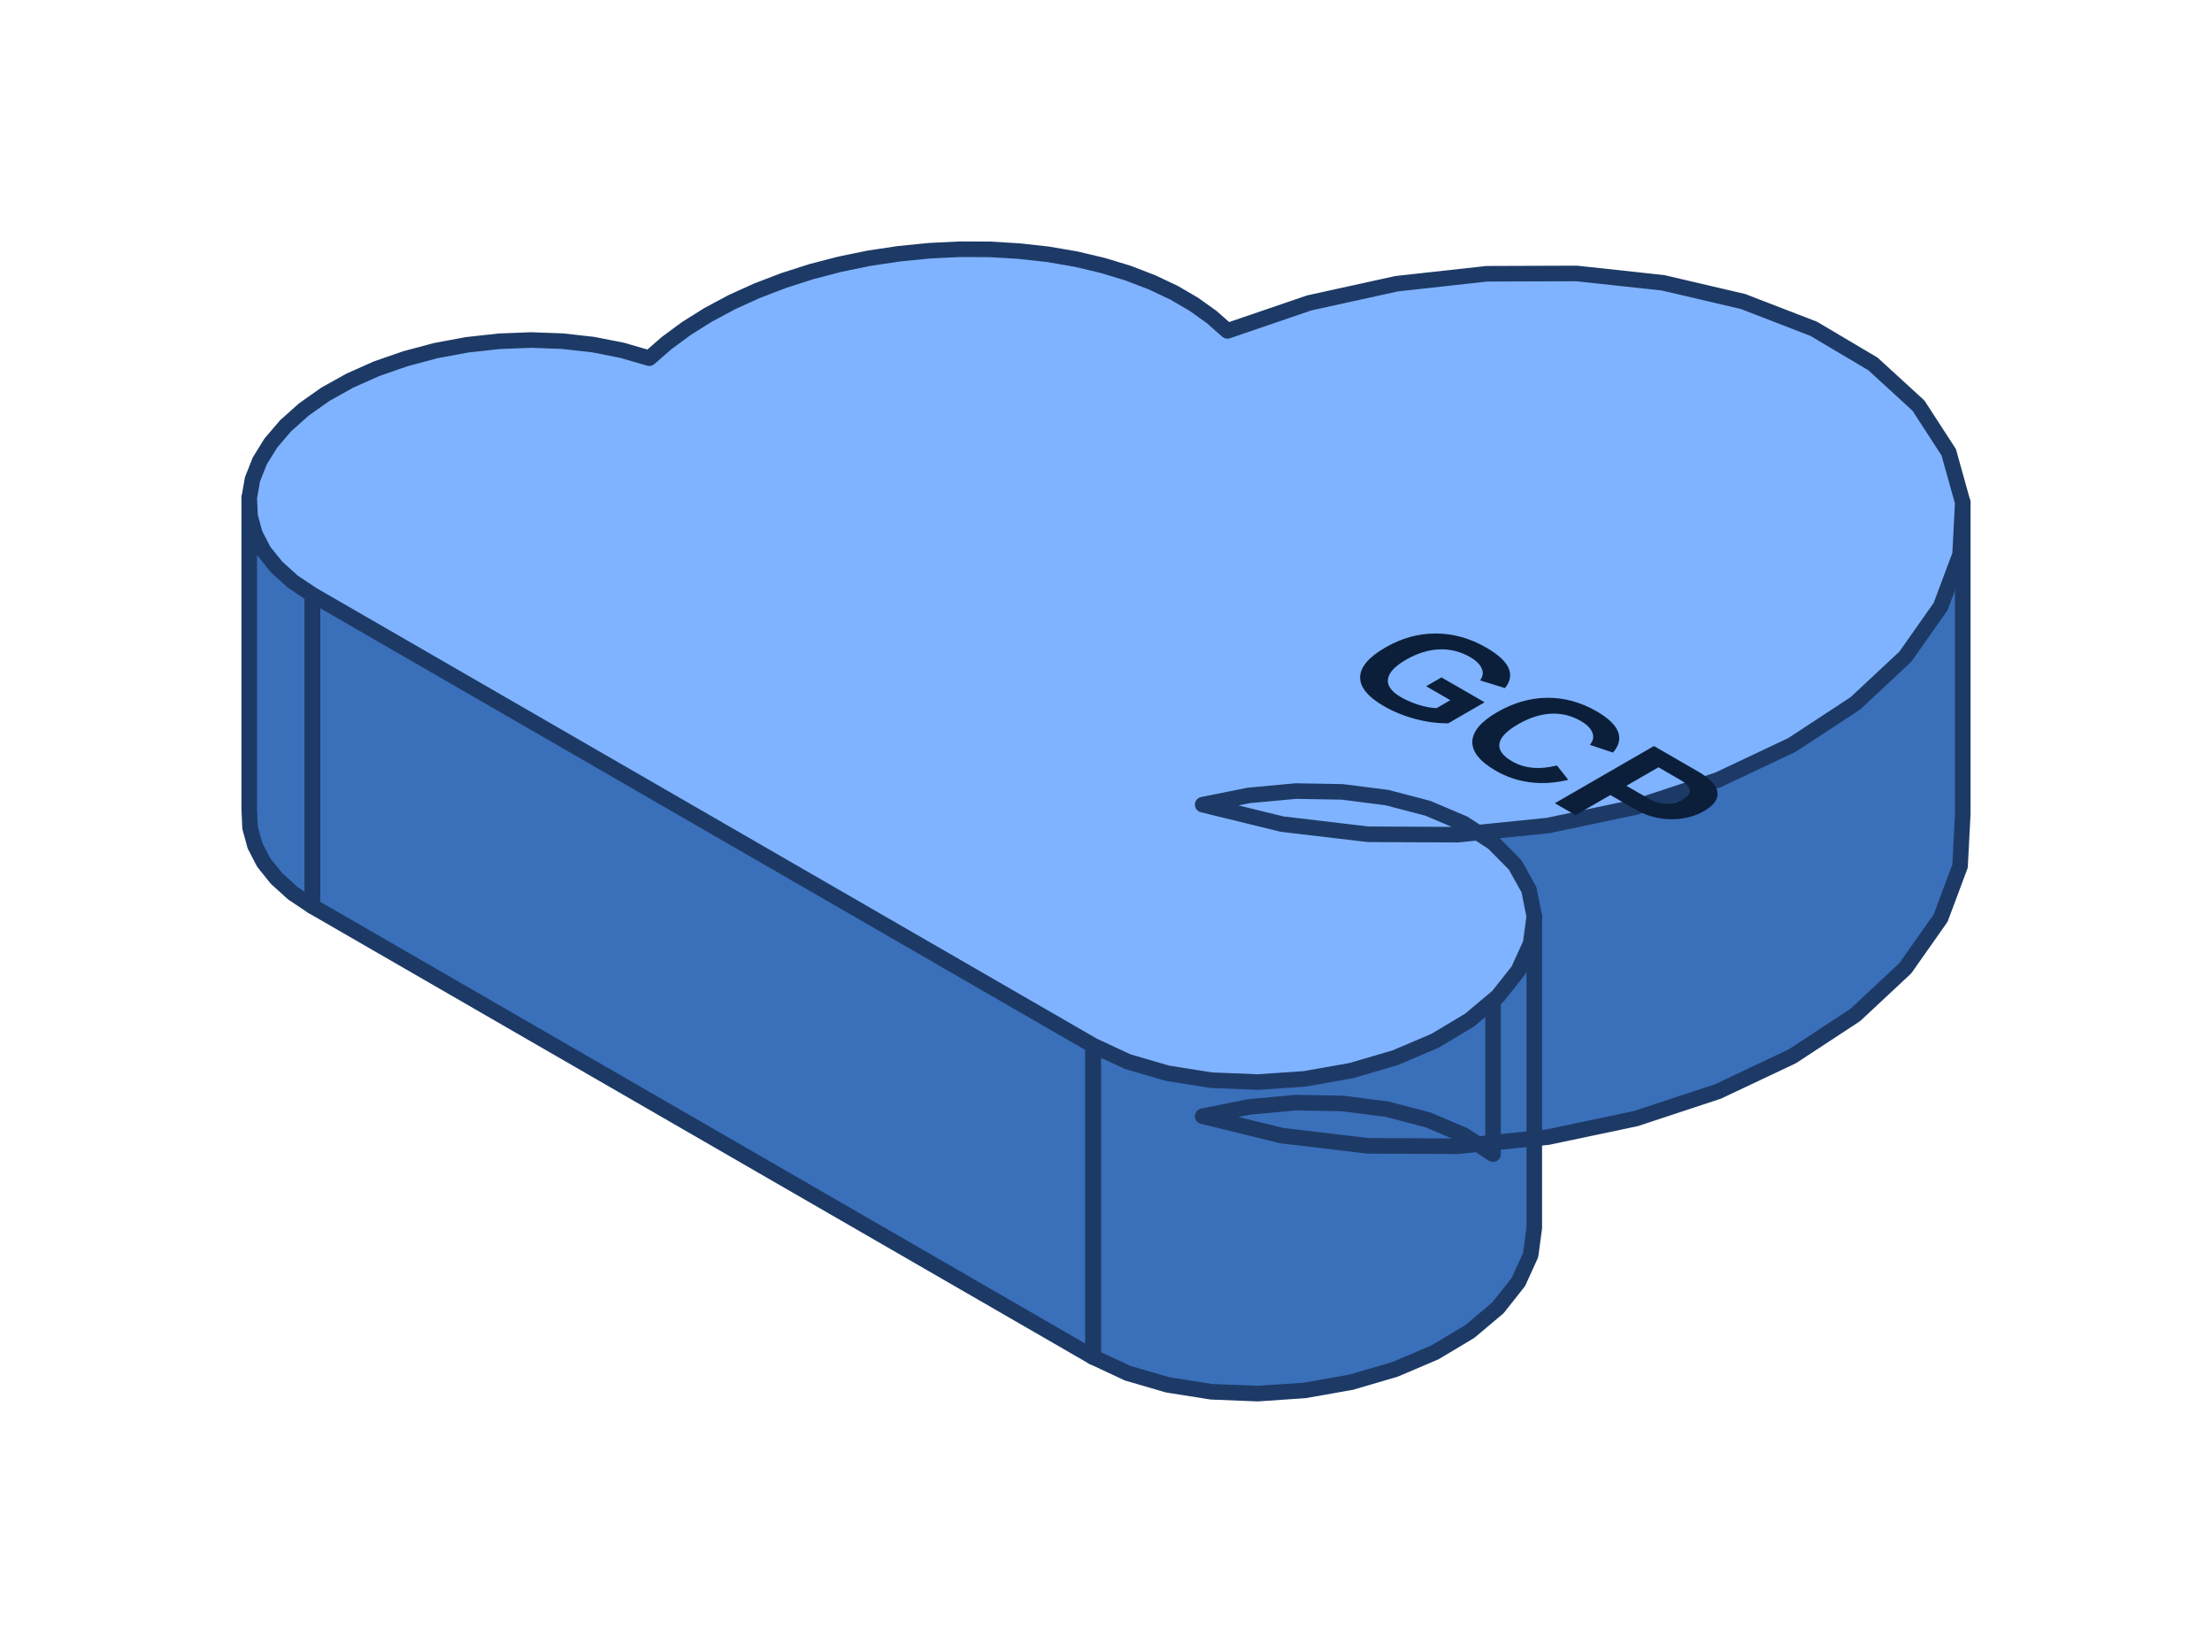
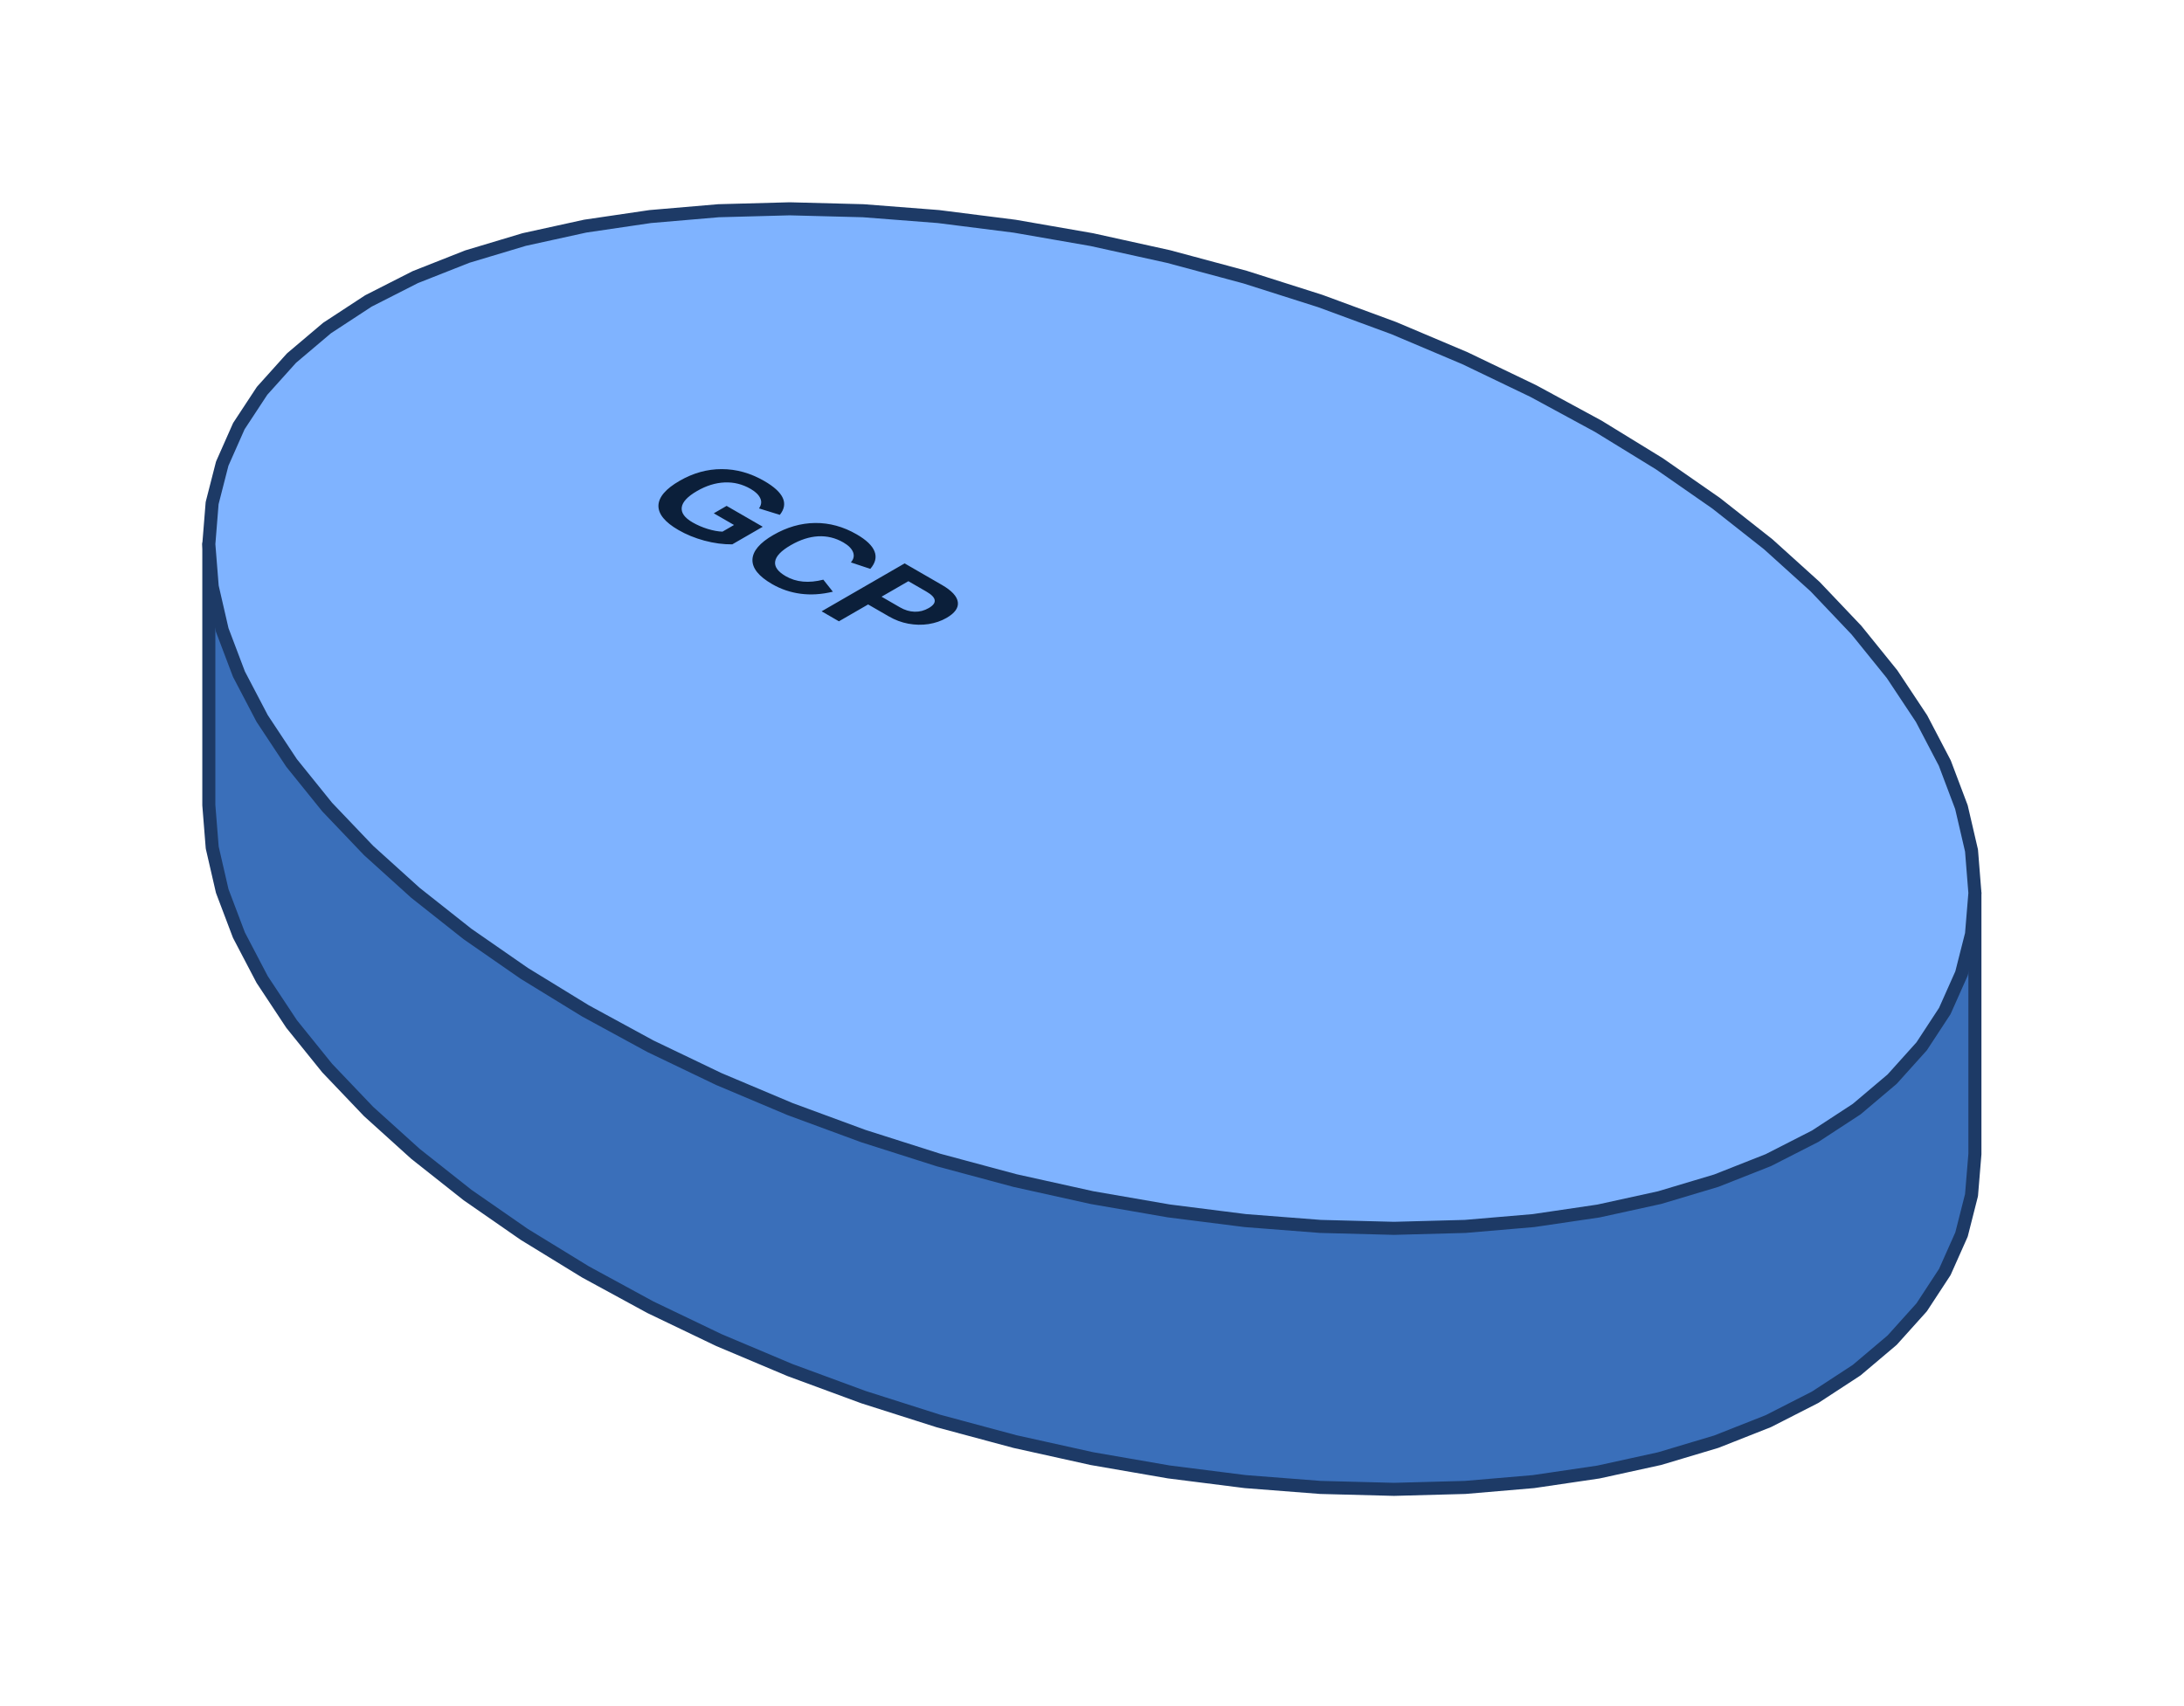
- <svg xmlns="http://www.w3.org/2000/svg" viewBox="0 0 213 159" width="213" height="159">
+ <svg xmlns="http://www.w3.org/2000/svg" viewBox="0 0 251 196" width="251" height="196">
  <g data-face="wrap">
-     <polygon data-face="side" points="24.00,47.94 24.08,49.70 24.55,51.42 25.40,53.06 26.63,54.59 28.20,56.01 30.09,57.27 30.09,87.27 28.20,86.01 26.63,84.59 25.40,83.06 24.55,81.42 24.08,79.70 24.00,77.94" fill="#3A6FBA" stroke="none" />
-     <polygon data-face="side" points="30.09,57.27 105.26,100.67 105.26,130.67 30.09,87.27" fill="#3A6FBA" stroke="none" />
-     <polygon data-face="side" points="105.26,100.67 108.58,102.22 112.42,103.34 116.64,104.01 121.10,104.19 125.64,103.88 130.11,103.09 134.34,101.85 138.19,100.21 141.53,98.21 144.24,95.93 146.21,93.44 147.39,90.85 147.74,88.23 147.74,118.23 147.39,120.85 146.21,123.44 144.24,125.93 141.53,128.21 138.19,130.21 134.34,131.85 130.11,133.09 125.64,133.88 121.10,134.19 116.64,134.01 112.42,133.34 108.58,132.22 105.26,130.67" fill="#3A6FBA" stroke="none" />
-     <polygon data-face="side" points="143.77,81.13 140.94,79.29 137.50,77.83 133.56,76.80 129.27,76.25 124.78,76.17 120.24,76.59 115.81,77.48 115.81,77.48 123.45,79.35 131.73,80.33 140.36,80.37 149.06,79.49 157.51,77.71 165.44,75.09 172.57,71.72 178.65,67.73 183.47,63.23 186.87,58.40 188.74,53.40 189.00,48.39 189.00,78.39 188.74,83.40 186.87,88.40 183.47,93.23 178.65,97.73 172.57,101.72 165.44,105.09 157.51,107.71 149.06,109.49 140.36,110.37 131.73,110.33 123.45,109.35 115.81,107.48 115.81,107.48 120.24,106.59 124.78,106.17 129.27,106.25 133.56,106.80 137.50,107.83 140.94,109.29 143.77,111.13" fill="#3A6FBA" stroke="none" />
-     <path data-face="outline" d="M 24.00 47.94 L 24.00 77.94 L 24.08 79.70 L 24.55 81.42 L 25.40 83.06 L 26.63 84.59 L 28.20 86.01 L 30.09 87.27 L 30.09 57.27" fill="none" stroke="#1D3A66" stroke-width="1.50" stroke-linejoin="round" stroke-linecap="round" />
-     <path data-face="outline" d="M 30.09 57.27 L 30.09 87.27 L 105.26 130.67 L 105.26 100.67" fill="none" stroke="#1D3A66" stroke-width="1.50" stroke-linejoin="round" stroke-linecap="round" />
-     <path data-face="outline" d="M 105.26 100.67 L 105.26 130.67 L 108.58 132.22 L 112.42 133.34 L 116.64 134.01 L 121.10 134.19 L 125.64 133.88 L 130.11 133.09 L 134.34 131.85 L 138.19 130.21 L 141.53 128.21 L 144.24 125.93 L 146.21 123.44 L 147.39 120.85 L 147.74 118.23 L 147.74 88.23" fill="none" stroke="#1D3A66" stroke-width="1.50" stroke-linejoin="round" stroke-linecap="round" />
-     <path data-face="outline" d="M 143.77 81.13 L 143.77 111.13 L 140.94 109.29 L 137.50 107.83 L 133.56 106.80 L 129.27 106.25 L 124.78 106.17 L 120.24 106.59 L 115.81 107.48 L 115.81 107.48 L 123.45 109.35 L 131.73 110.33 L 140.36 110.37 L 149.06 109.49 L 157.51 107.71 L 165.44 105.09 L 172.57 101.72 L 178.65 97.73 L 183.47 93.23 L 186.87 88.40 L 188.74 83.40 L 189.00 78.39 L 189.00 48.39" fill="none" stroke="#1D3A66" stroke-width="1.50" stroke-linejoin="round" stroke-linecap="round" />
-     <path data-face="top" d="M 115.81 77.48 L 123.45 79.35 L 131.73 80.33 L 140.36 80.37 L 149.06 79.49 L 157.51 77.71 L 165.44 75.09 L 172.57 71.72 L 178.65 67.73 L 183.47 63.23 L 186.87 58.40 L 188.74 53.40 L 189.00 48.39 L 187.65 43.55 L 184.73 39.05 L 180.35 35.04 L 174.65 31.66 L 167.84 29.03 L 160.14 27.23 L 151.82 26.33 L 143.17 26.36 L 134.48 27.32 L 126.06 29.17 L 118.19 31.86 L 118.19 31.86 L 116.68 30.53 L 114.96 29.30 L 113.04 28.18 L 110.92 27.18 L 108.63 26.30 L 106.19 25.56 L 103.62 24.95 L 100.94 24.49 L 98.16 24.18 L 95.31 24.01 L 92.42 24.00 L 89.51 24.14 L 86.60 24.43 L 83.71 24.86 L 80.88 25.44 L 78.11 26.16 L 75.44 27.02 L 72.88 28.00 L 70.46 29.10 L 68.20 30.31 L 66.11 31.62 L 64.21 33.02 L 62.52 34.49 L 62.52 34.49 L 59.91 33.73 L 57.11 33.18 L 54.17 32.85 L 51.14 32.74 L 48.06 32.86 L 44.98 33.20 L 41.96 33.76 L 39.04 34.54 L 36.27 35.50 L 33.69 36.65 L 31.34 37.96 L 29.27 39.42 L 27.51 40.99 L 26.08 42.66 L 25.01 44.39 L 24.31 46.16 L 24.00 47.94 L 24.08 49.70 L 24.55 51.42 L 25.40 53.06 L 26.63 54.59 L 28.20 56.01 L 30.09 57.27 L 30.09 57.27 L 105.26 100.67 L 105.26 100.67 L 108.58 102.22 L 112.42 103.34 L 116.64 104.01 L 121.10 104.19 L 125.64 103.88 L 130.11 103.09 L 134.34 101.85 L 138.19 100.21 L 141.53 98.21 L 144.24 95.93 L 146.21 93.44 L 147.39 90.85 L 147.74 88.23 L 147.23 85.67 L 145.90 83.28 L 143.77 81.13 L 140.94 79.29 L 137.50 77.83 L 133.56 76.80 L 129.27 76.25 L 124.78 76.17 L 120.24 76.59 L 115.81 77.48 Z" fill="#7FB3FF" stroke="#1D3A66" stroke-width="1.50" stroke-linejoin="round" />
-     <g data-face="top-content" transform="matrix(0.866 0.5 -0.866 0.5 121.89 -14.33)">
-       <text x="100.00" y="70.00" dy=".35em" font-family="Helvetica Neue, Arial, sans-serif" font-size="16.00" font-weight="600" fill="#0B1F3A" text-anchor="middle">GCP</text>
+     <polygon data-face="side" points="226.97,102.64 226.58,107.36 225.43,111.89 223.51,116.20 220.85,120.26 217.46,124.03 213.38,127.48 208.62,130.59 203.23,133.34 197.25,135.70 190.73,137.65 183.70,139.19 176.24,140.29 168.38,140.96 160.21,141.18 151.76,140.96 143.12,140.29 134.34,139.18 125.50,137.65 116.65,135.69 107.87,133.33 99.23,130.58 90.79,127.47 82.61,124.02 74.75,120.25 67.29,116.19 60.26,111.88 53.73,107.35 47.75,102.62 42.36,97.75 37.60,92.76 33.51,87.69 30.13,82.58 27.46,77.48 25.54,72.41 24.39,67.42 24.00,62.54 24.00,92.54 24.39,97.42 25.54,102.41 27.46,107.48 30.13,112.58 33.51,117.69 37.60,122.76 42.36,127.75 47.75,132.62 53.73,137.35 60.26,141.88 67.29,146.19 74.75,150.25 82.61,154.02 90.79,157.47 99.23,160.58 107.87,163.33 116.65,165.69 125.50,167.65 134.34,169.18 143.12,170.29 151.76,170.96 160.21,171.18 168.38,170.96 176.24,170.29 183.70,169.19 190.73,167.65 197.25,165.70 203.23,163.34 208.62,160.59 213.38,157.48 217.46,154.03 220.85,150.26 223.51,146.20 225.43,141.89 226.58,137.36 226.97,132.64" fill="#3A6FBA" stroke="none" />
+     <path data-face="outline" d="M 226.97 102.64 L 226.97 132.64 L 226.58 137.36 L 225.43 141.89 L 223.51 146.20 L 220.85 150.26 L 217.46 154.03 L 213.38 157.48 L 208.62 160.59 L 203.23 163.34 L 197.25 165.70 L 190.73 167.65 L 183.70 169.19 L 176.24 170.29 L 168.38 170.96 L 160.21 171.18 L 151.76 170.96 L 143.12 170.29 L 134.34 169.18 L 125.50 167.65 L 116.65 165.69 L 107.87 163.33 L 99.23 160.58 L 90.79 157.47 L 82.61 154.02 L 74.75 150.25 L 67.29 146.19 L 60.26 141.88 L 53.73 137.35 L 47.75 132.62 L 42.36 127.75 L 37.60 122.76 L 33.51 117.69 L 30.13 112.58 L 27.46 107.48 L 25.54 102.41 L 24.39 97.42 L 24.00 92.54 L 24.00 62.54" fill="none" stroke="#1D3A66" stroke-width="1.50" stroke-linejoin="round" stroke-linecap="round" />
+     <path data-face="top" d="M 208.62 130.59 L 203.23 133.34 L 197.25 135.70 L 190.73 137.65 L 183.70 139.19 L 176.24 140.29 L 168.38 140.96 L 160.21 141.18 L 151.76 140.96 L 143.12 140.29 L 134.34 139.18 L 125.50 137.65 L 116.65 135.69 L 107.87 133.33 L 99.23 130.58 L 90.79 127.47 L 82.61 124.02 L 74.75 120.25 L 67.29 116.19 L 60.26 111.88 L 53.73 107.35 L 47.75 102.62 L 42.36 97.75 L 37.60 92.76 L 33.51 87.69 L 30.13 82.58 L 27.46 77.48 L 25.54 72.41 L 24.39 67.42 L 24.00 62.54 L 24.38 57.82 L 25.54 53.29 L 27.45 48.98 L 30.12 44.92 L 33.50 41.16 L 37.59 37.70 L 42.34 34.59 L 47.73 31.85 L 53.71 29.49 L 60.24 27.53 L 67.26 25.99 L 74.73 24.89 L 82.58 24.22 L 90.76 24.00 L 99.20 24.22 L 107.85 24.89 L 116.62 26.00 L 125.47 27.54 L 134.31 29.49 L 143.09 31.85 L 151.74 34.60 L 160.18 37.71 L 168.36 41.17 L 176.21 44.94 L 183.68 48.99 L 190.70 53.30 L 197.23 57.84 L 203.22 62.56 L 208.61 67.43 L 213.36 72.43 L 217.45 77.49 L 220.84 82.60 L 223.51 87.71 L 225.42 92.77 L 226.58 97.76 L 226.97 102.64 L 226.58 107.36 L 225.43 111.89 L 223.51 116.20 L 220.85 120.26 L 217.46 124.03 L 213.38 127.48 Z" fill="#7FB3FF" stroke="#1D3A66" stroke-width="1.50" stroke-linejoin="round" />
+     <g data-face="top-content" transform="matrix(0.866 0.5 -0.866 0.5 99.50 -2.41)">
+       <text x="62.00" y="70.00" dy=".35em" font-family="Helvetica Neue, Arial, sans-serif" font-size="16.00" font-weight="600" fill="#0B1F3A" text-anchor="middle">GCP</text>
    </g>
  </g>
</svg>
